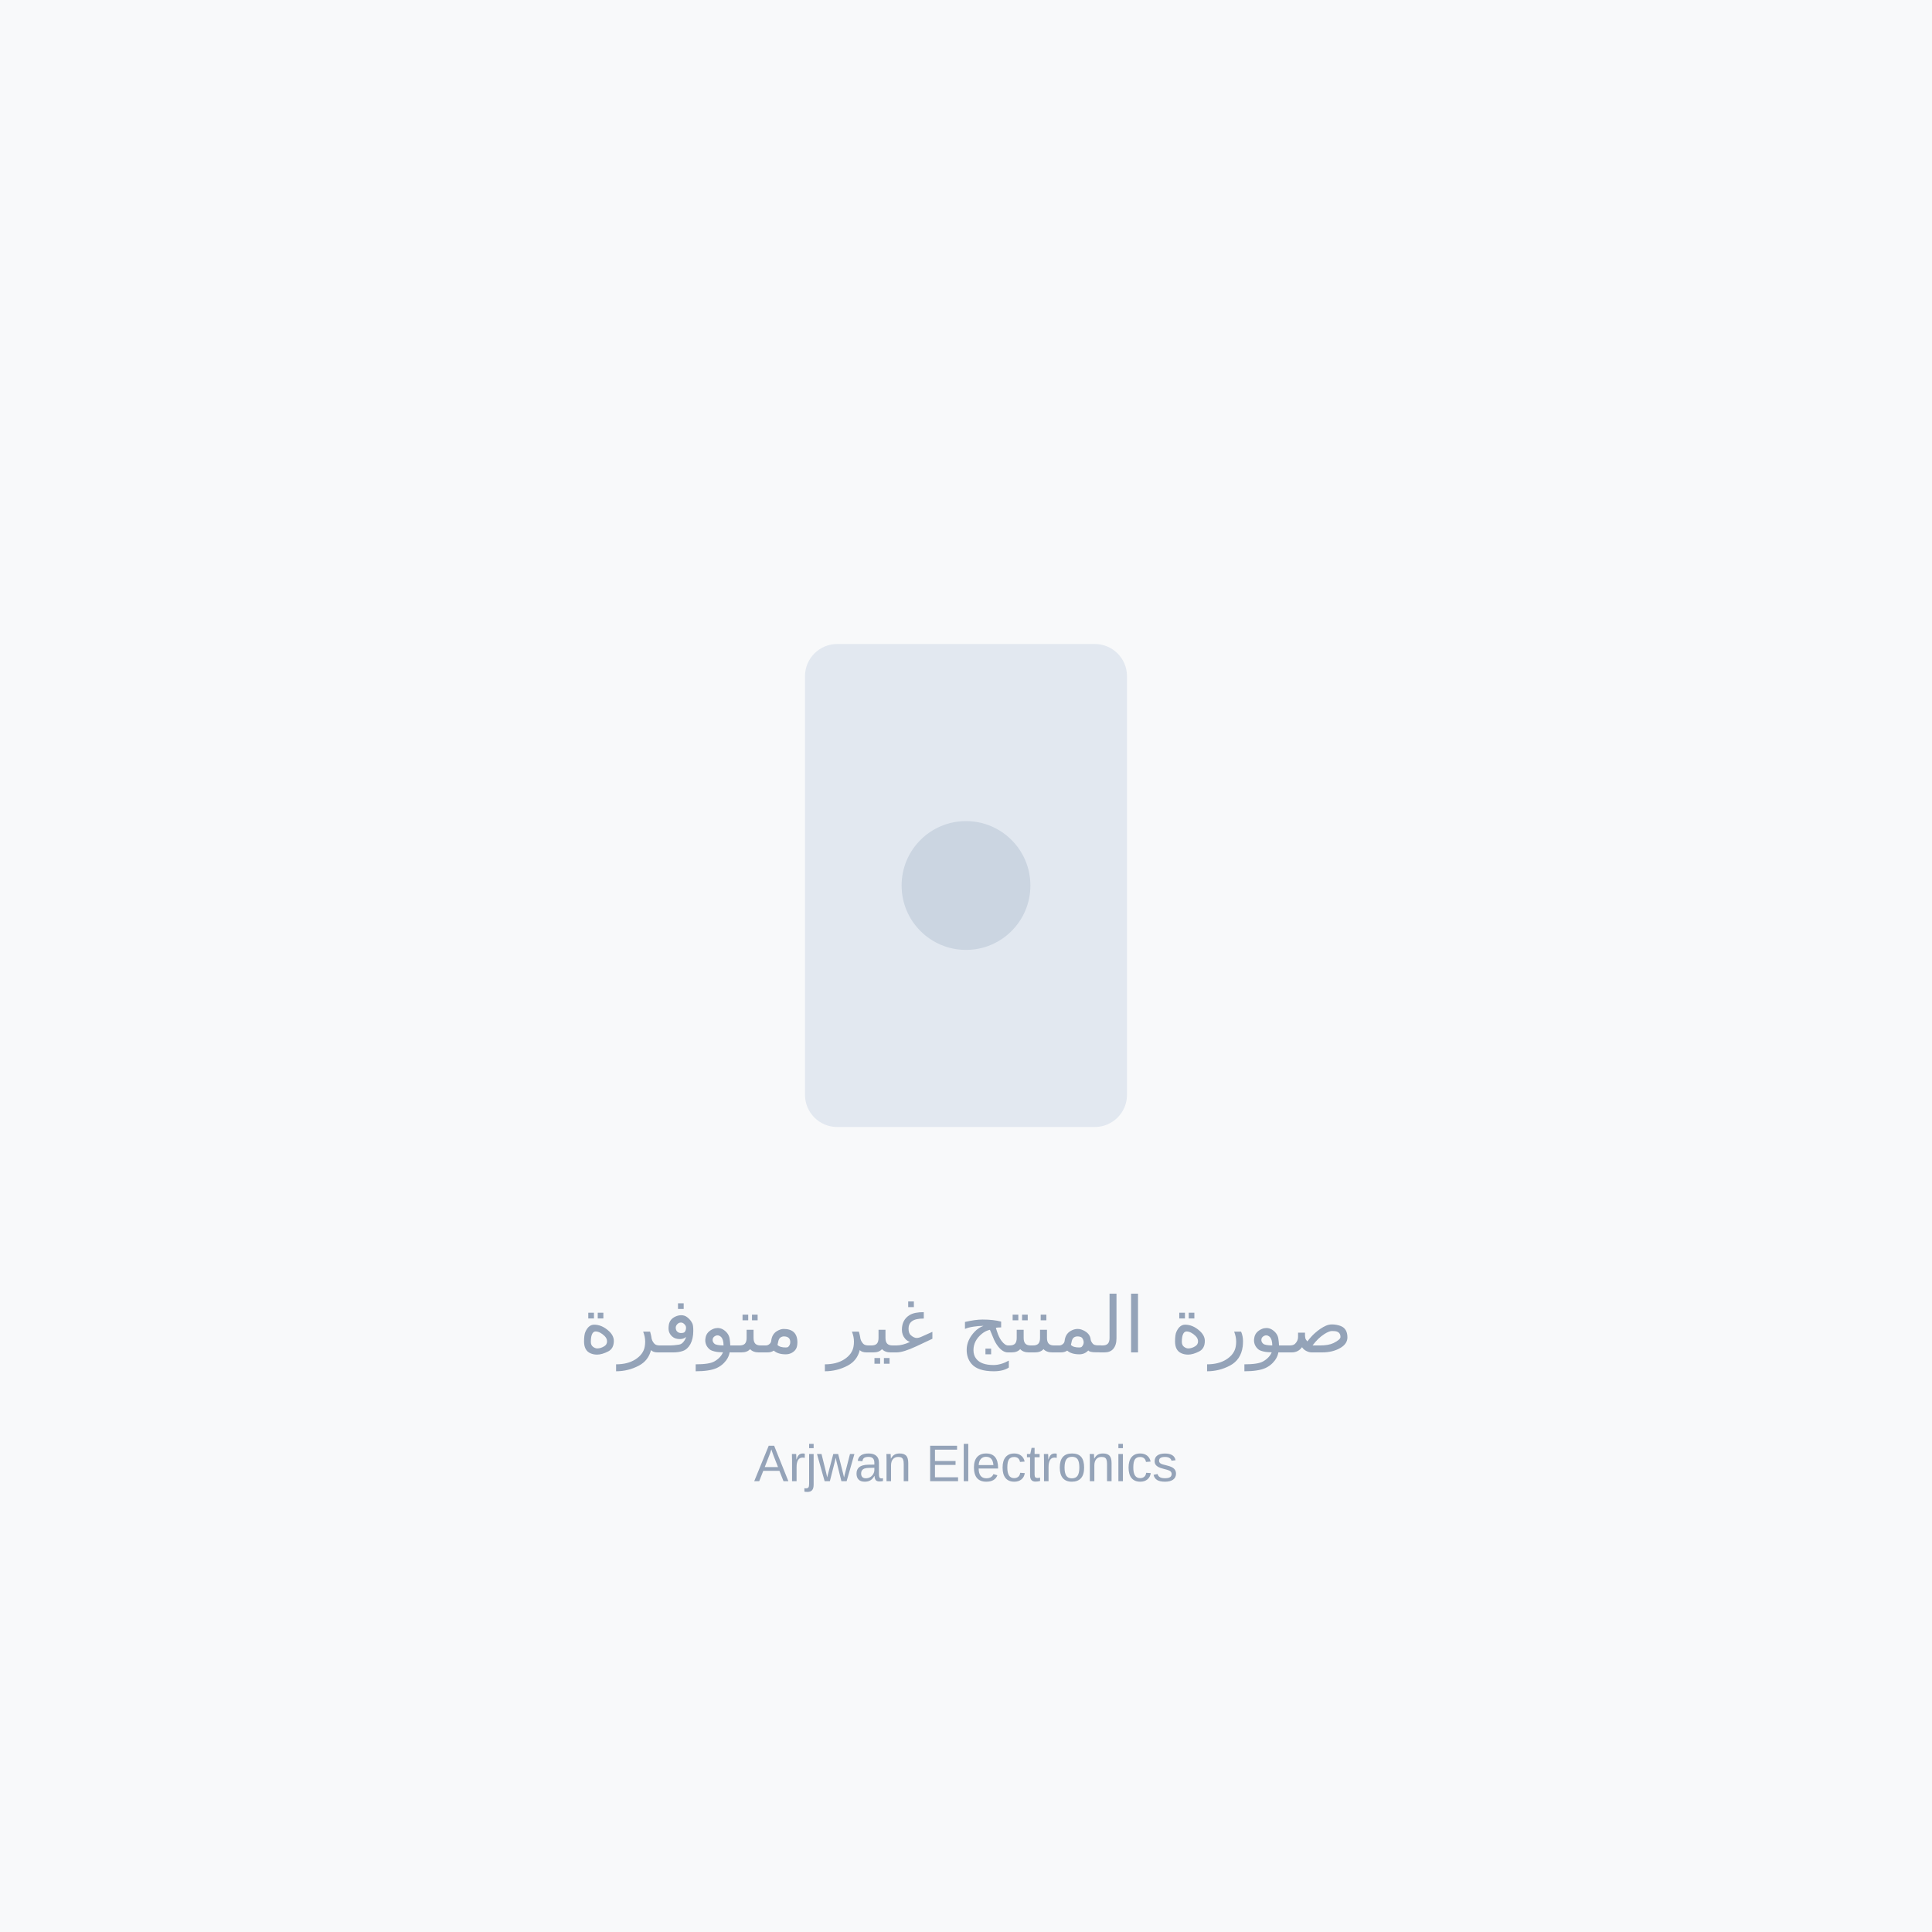
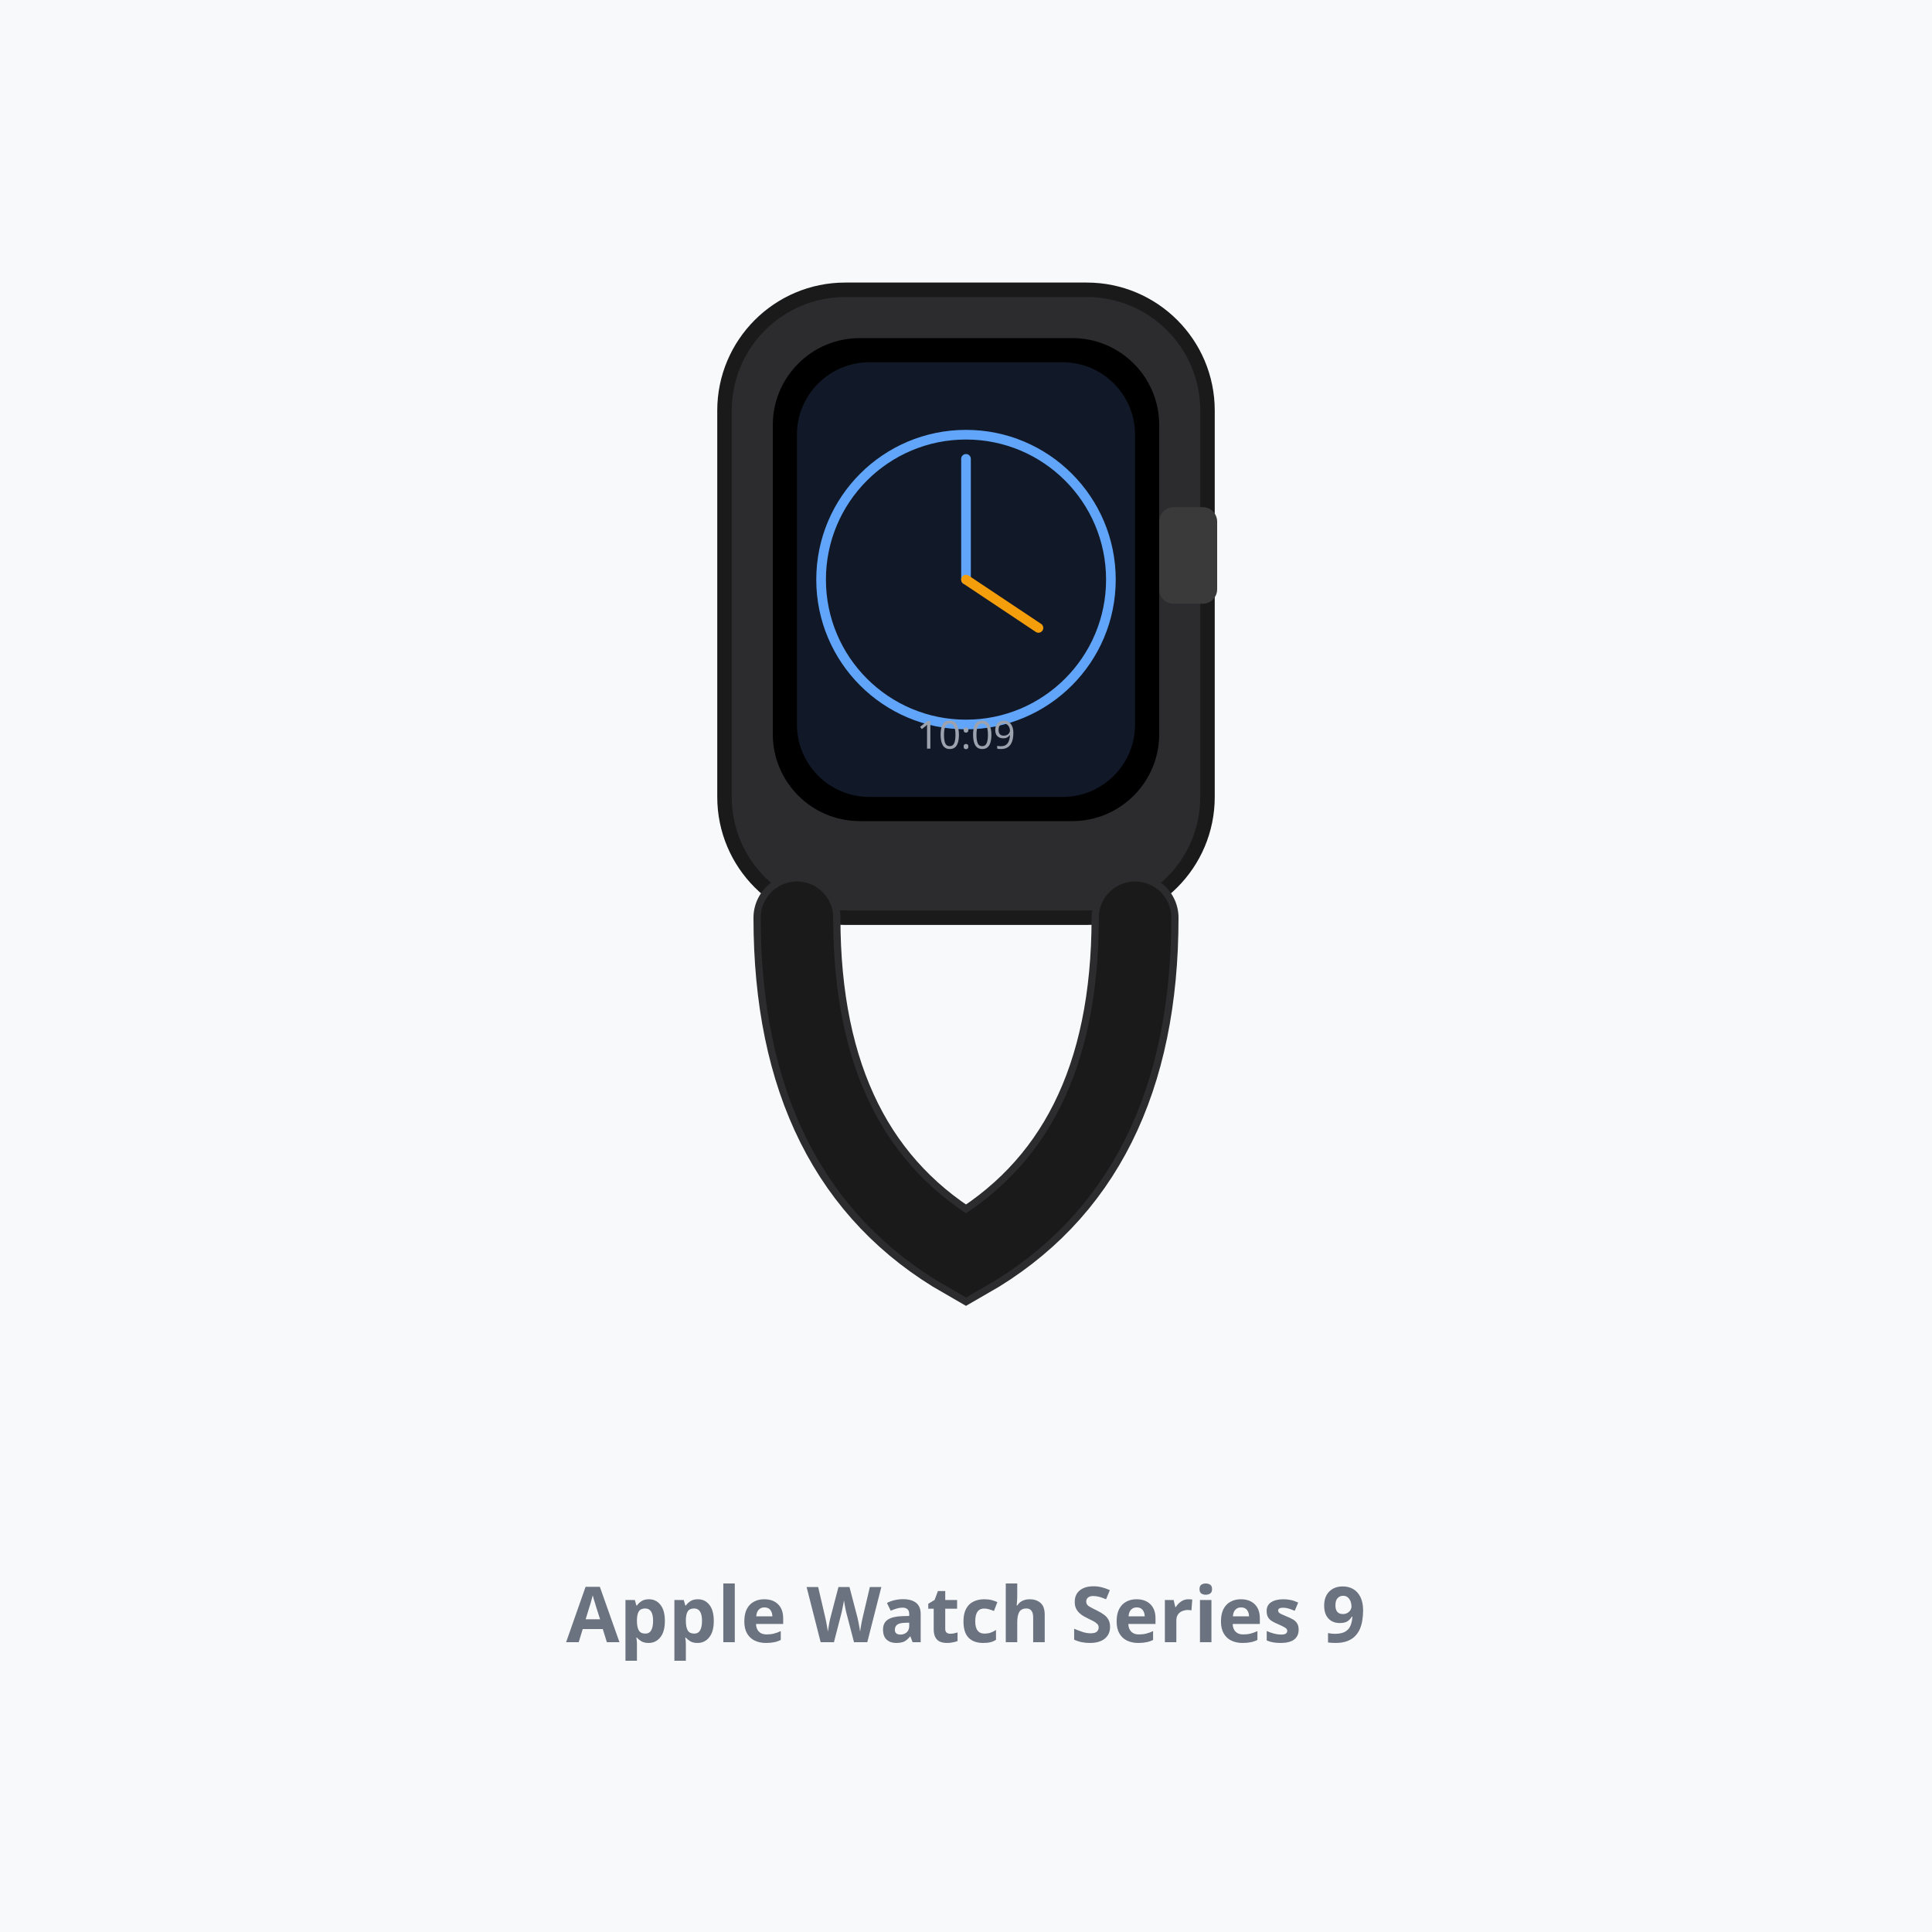
- <svg xmlns="http://www.w3.org/2000/svg" width="600" height="600">
-   <rect width="100%" height="100%" fill="#f8f9fa" />
-   <rect x="250" y="200" width="100" height="150" rx="10" fill="#e2e8f0" />
-   <circle cx="300" cy="275" r="20" fill="#cbd5e1" />
-   <text x="50%" y="420" font-family="Arial, sans-serif" font-size="24" fill="#94a3b8" text-anchor="middle">صورة المنتج غير متوفرة</text>
-   <text x="50%" y="460" font-family="Arial, sans-serif" font-size="16" fill="#94a3b8" text-anchor="middle">Arjwan Electronics</text>
+ <svg xmlns="http://www.w3.org/2000/svg" viewBox="0 0 400 400" fill="none">
+   <rect width="400" height="400" fill="#F8F9FA" />
+   <g transform="translate(130,60)">
+     <rect x="20" y="0" width="100" height="130" rx="25" fill="#2C2C2E" stroke="#1A1A1A" stroke-width="3" />
+     <rect x="30" y="10" width="80" height="100" rx="18" fill="#000" />
+     <rect x="35" y="15" width="70" height="90" rx="15" fill="#111827" />
+     <circle cx="70" cy="60" r="30" fill="none" stroke="#60A5FA" stroke-width="2" />
+     <line x1="70" y1="35" x2="70" y2="60" stroke="#60A5FA" stroke-width="2" stroke-linecap="round" />
+     <line x1="70" y1="60" x2="85" y2="70" stroke="#F59E0B" stroke-width="2" stroke-linecap="round" />
+     <text x="70" y="95" text-anchor="middle" fill="#9CA3AF" font-size="8" font-family="system-ui">10:09</text>
+     <rect x="110" y="45" width="12" height="20" rx="3" fill="#3A3A3A" />
+     <path d="M 35 130 Q 35 180 70 200 Q 105 180 105 130" fill="none" stroke="#2C2C2E" stroke-width="18" stroke-linecap="round" />
+     <path d="M 35 130 Q 35 180 70 200 Q 105 180 105 130" fill="none" stroke="#1A1A1A" stroke-width="15" stroke-linecap="round" />
+   </g>
+   <text x="200" y="340" text-anchor="middle" fill="#6B7280" font-size="16" font-family="system-ui" font-weight="600">Apple Watch Series 9</text>
</svg>
